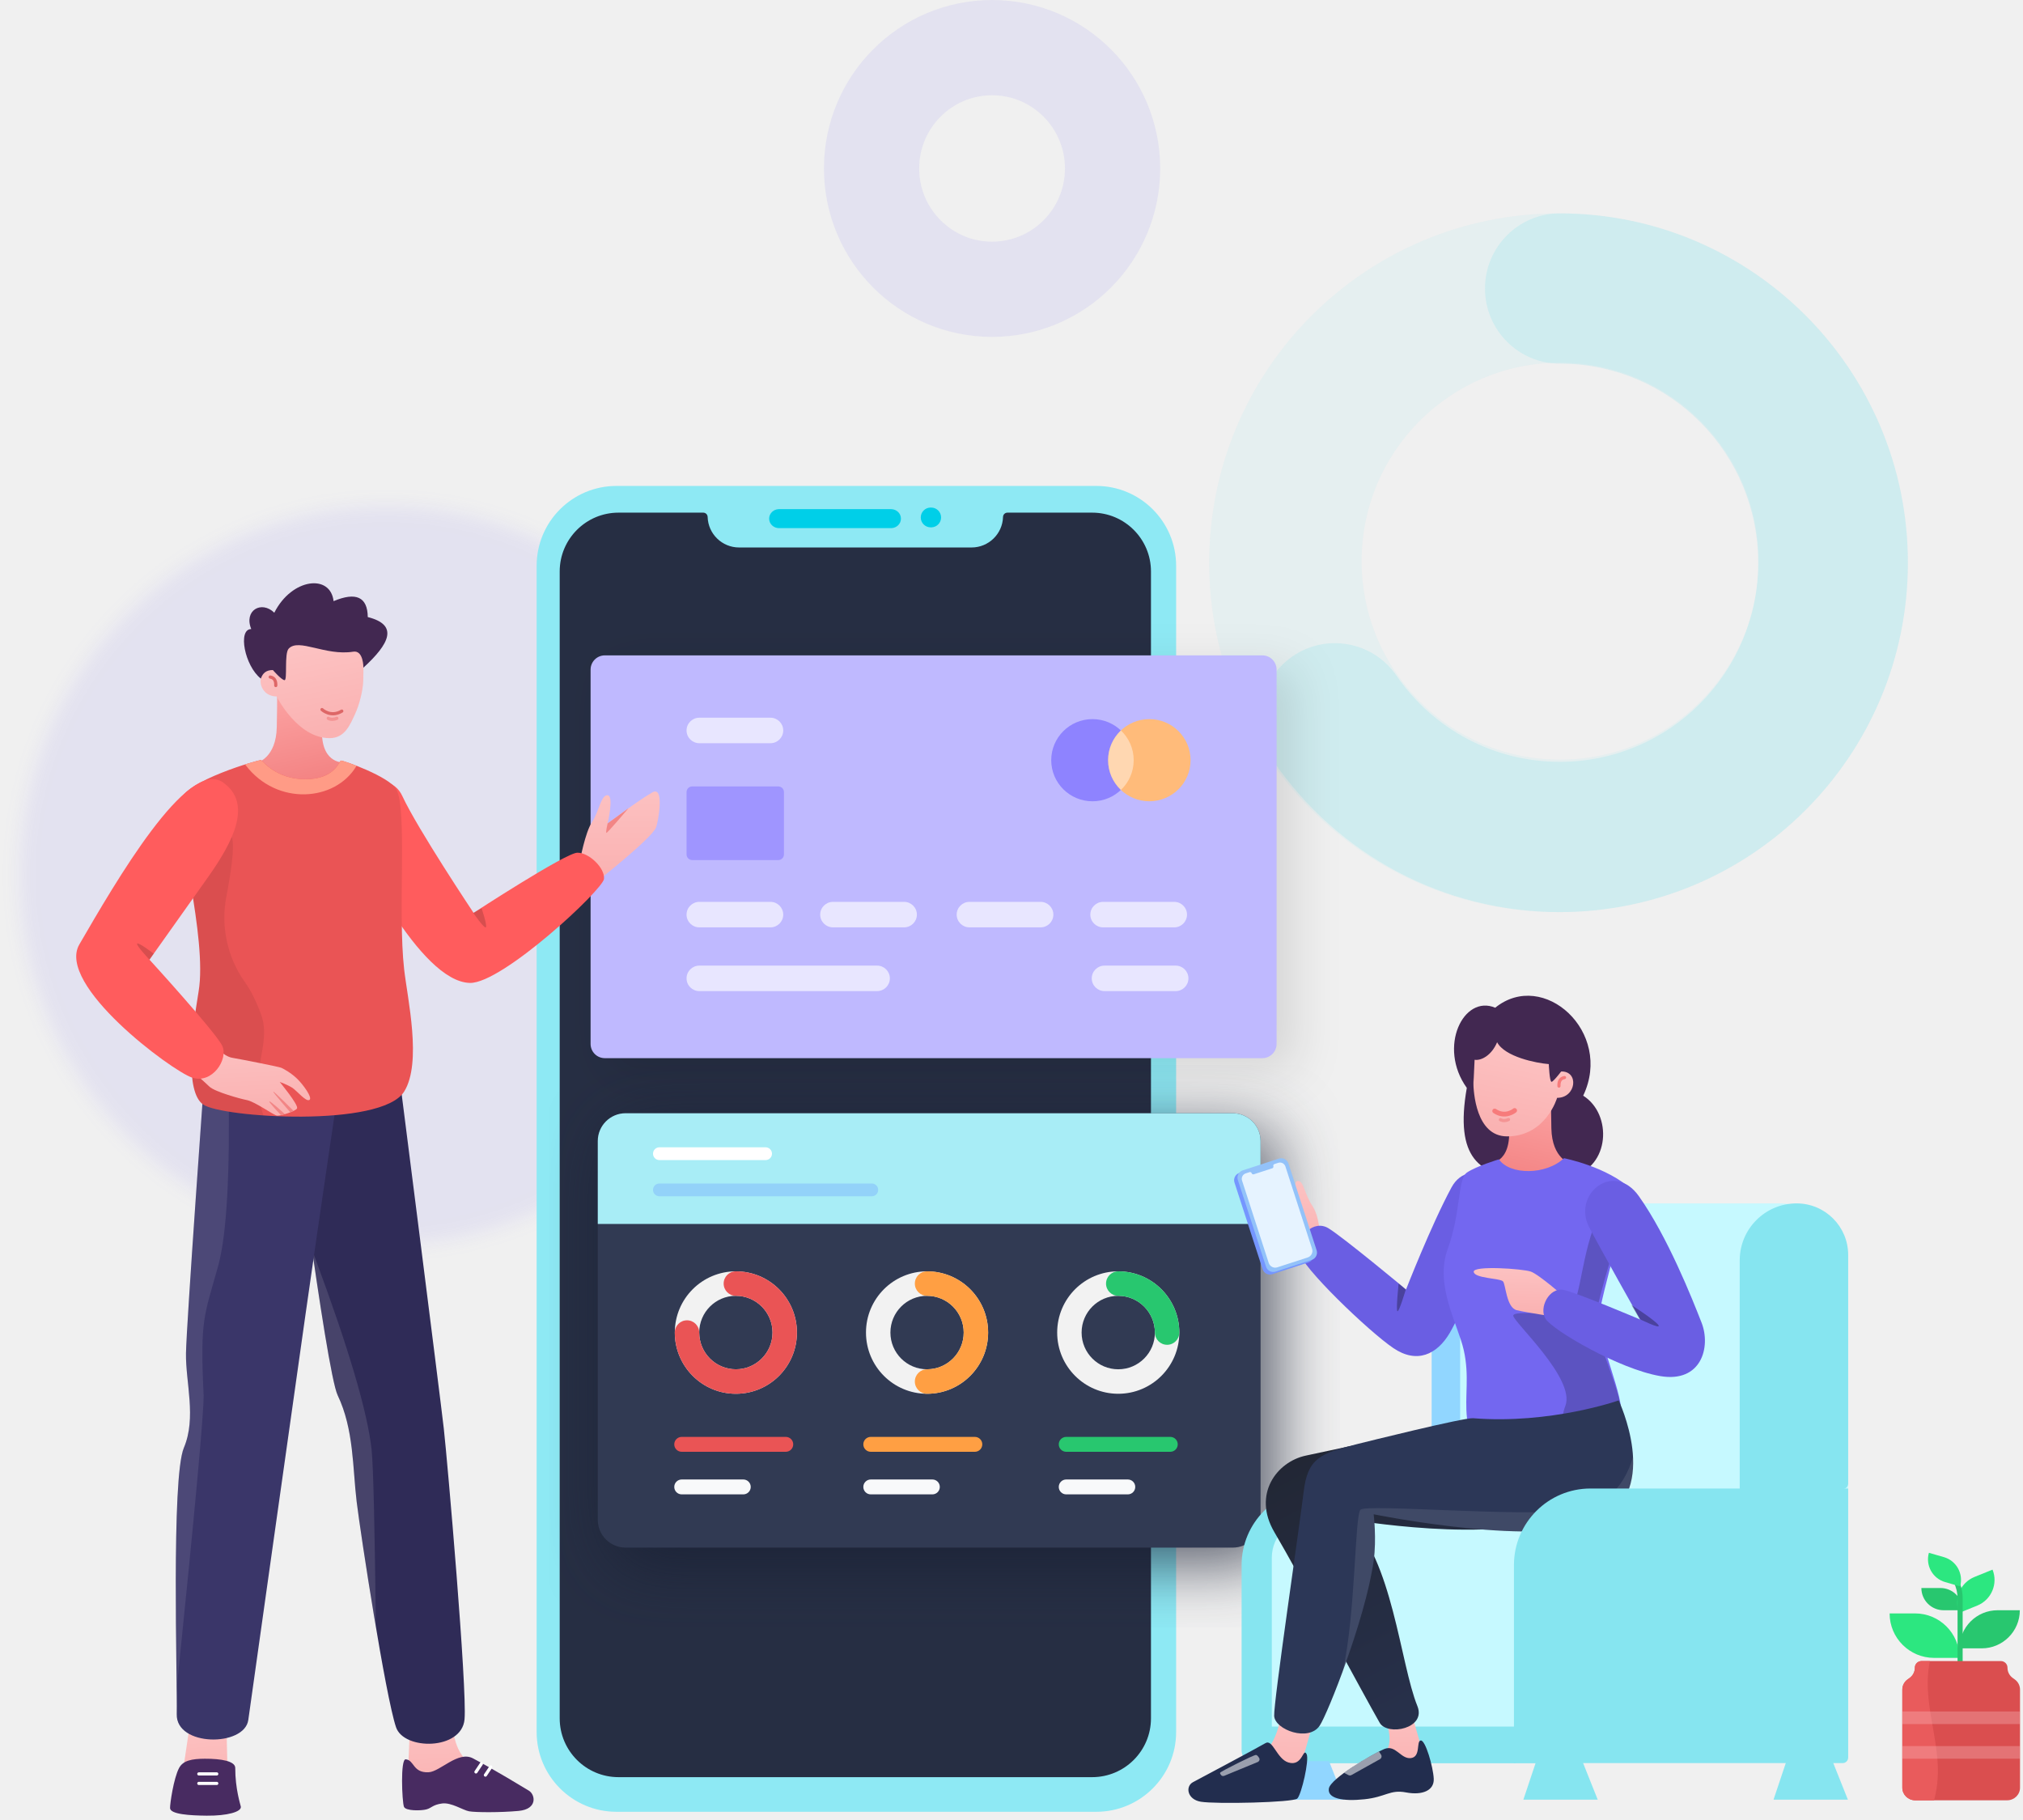
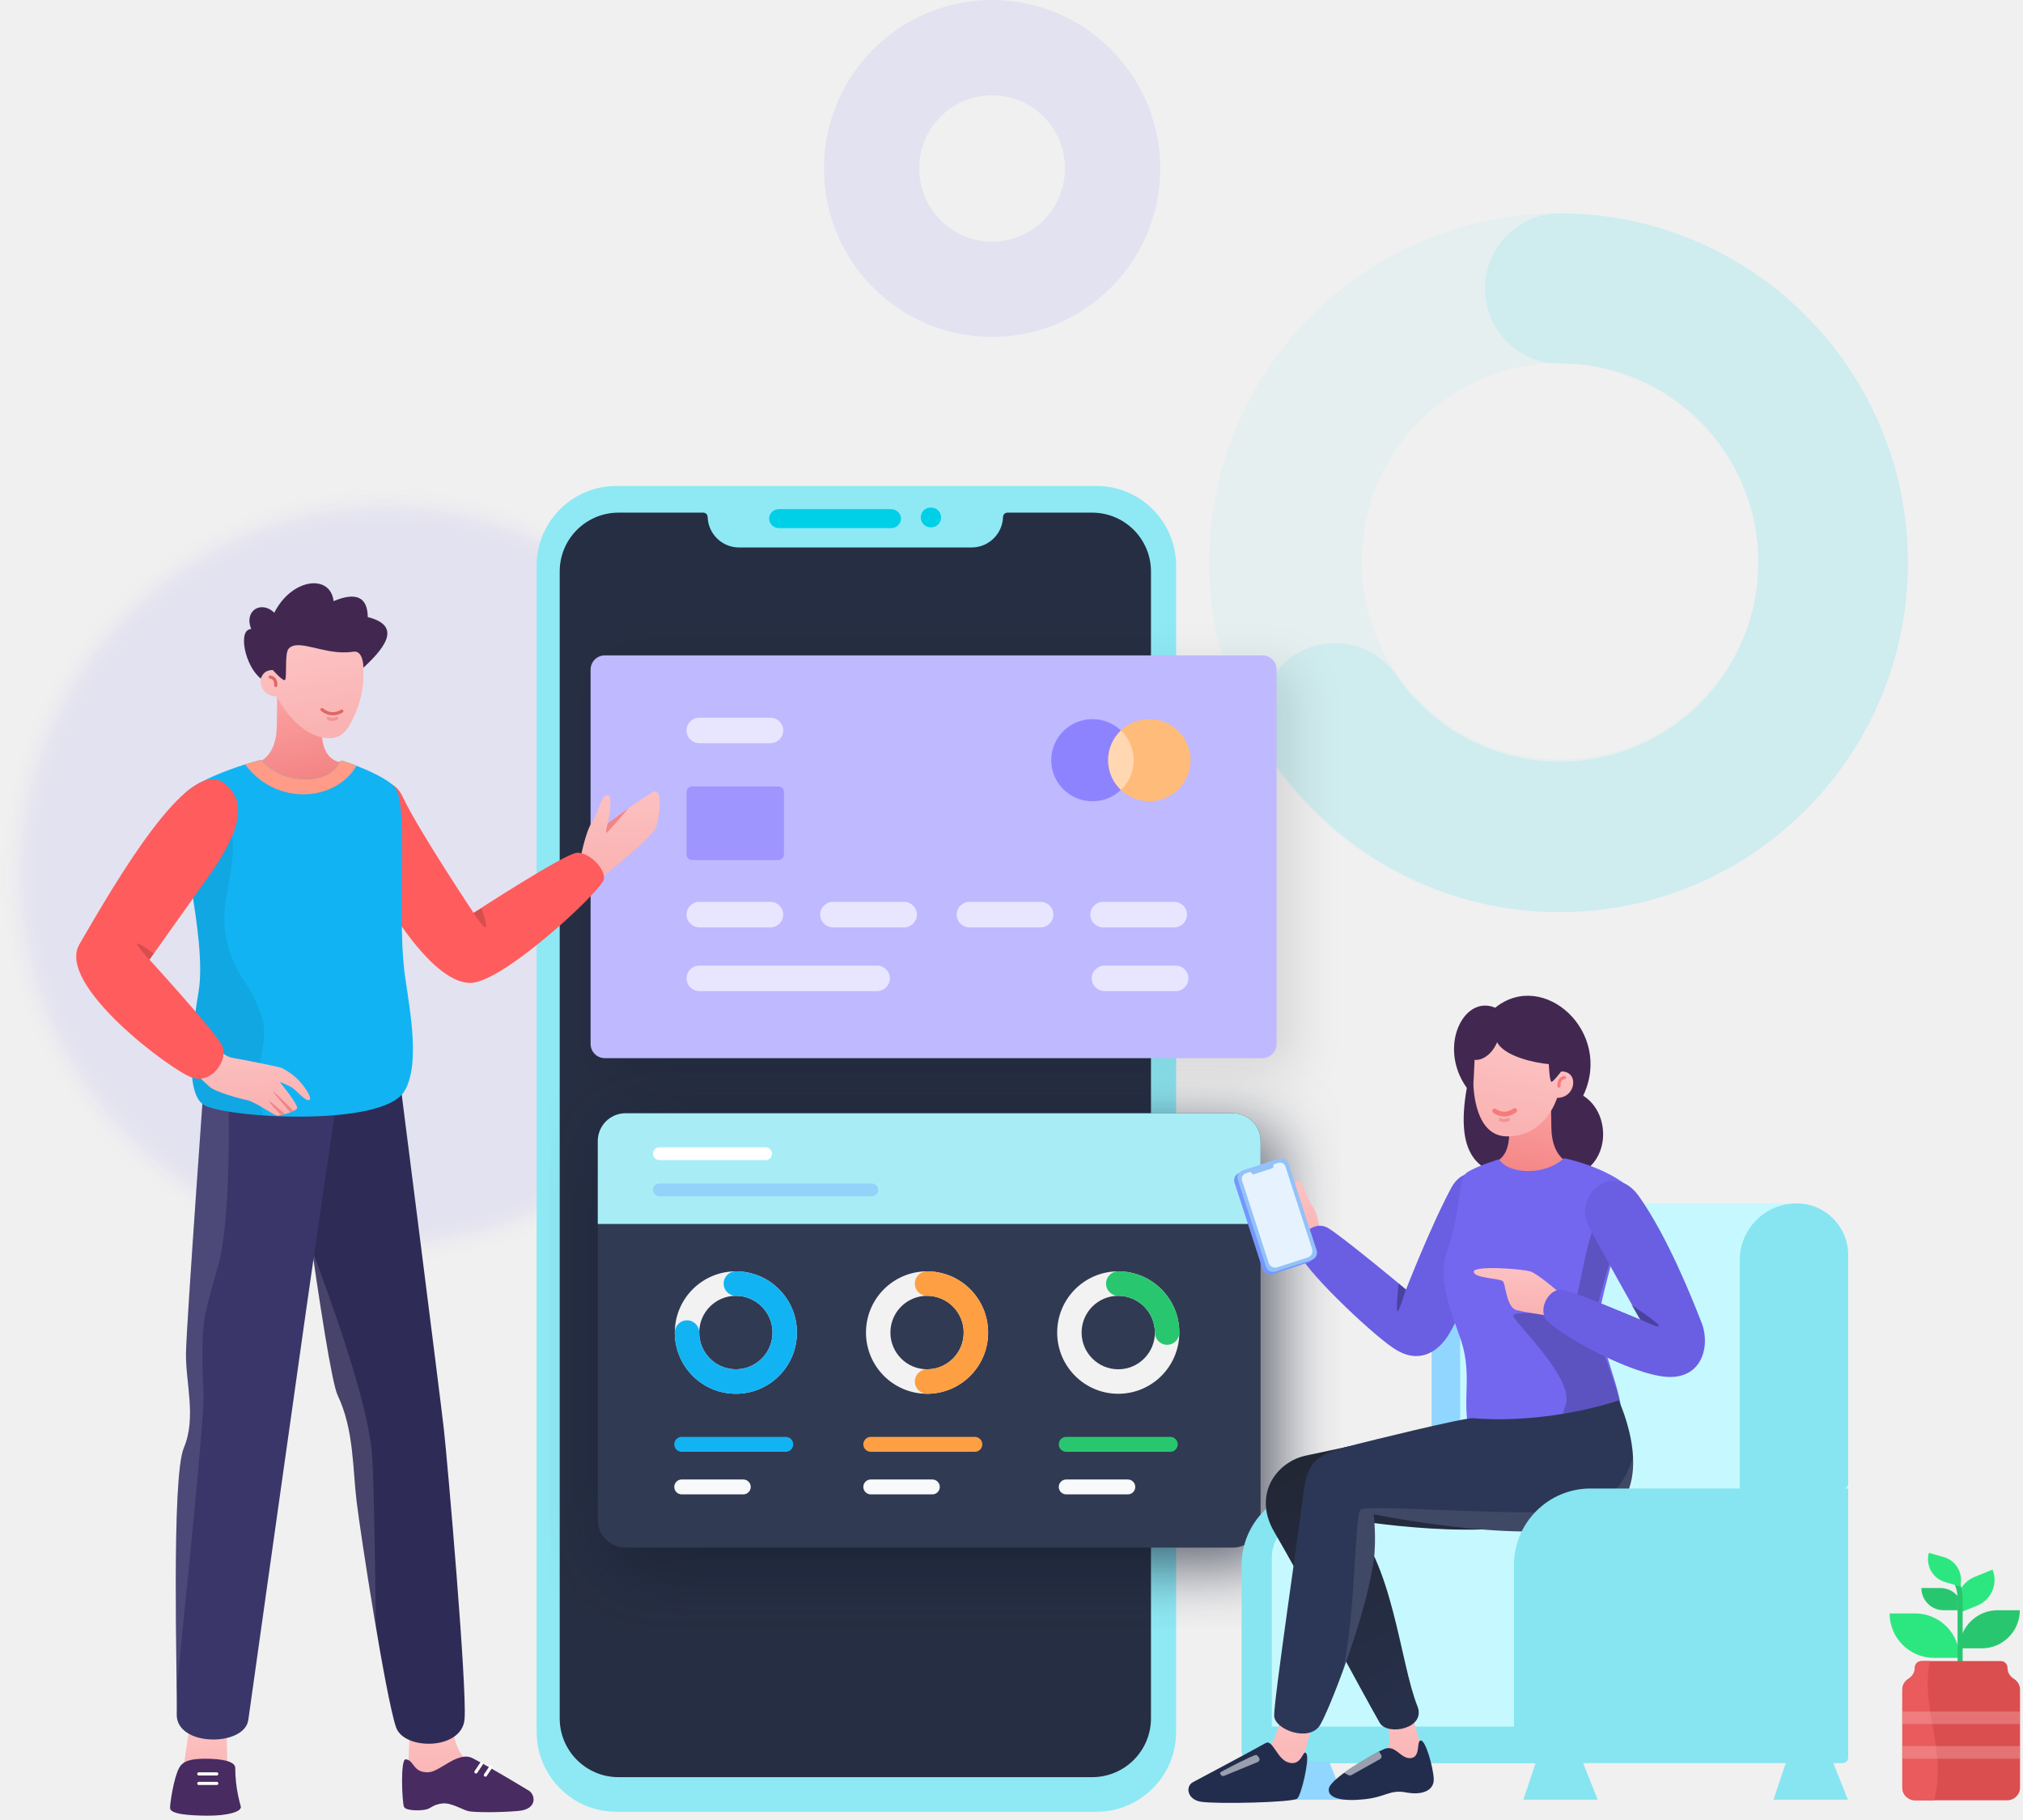
<svg xmlns="http://www.w3.org/2000/svg" width="637" height="573" viewBox="0 0 637 573" fill="none">
  <g id="Illustration">
    <g id="Shape">
      <g id="Oval" opacity="0.1" filter="url(#filter0_f)">
        <ellipse cx="121.531" cy="275.607" rx="115.531" ry="116.393" fill="#7367F0" />
      </g>
      <path id="Oval_2" opacity="0.05" fill-rule="evenodd" clip-rule="evenodd" d="M380.75 177.185C380.75 116.434 429.999 67.185 490.75 67.185C551.501 67.185 600.75 116.434 600.75 177.185C600.75 237.937 551.501 287.185 490.75 287.185C429.999 287.185 380.75 237.937 380.75 177.185ZM553.75 176.685C553.75 142.167 525.768 114.185 491.25 114.185C456.732 114.185 428.75 142.167 428.75 176.685C428.75 211.203 456.732 239.185 491.25 239.185C525.768 239.185 553.75 211.203 553.75 176.685Z" fill="#00CFE8" />
      <ellipse id="Oval_3" opacity="0.1" cx="312.382" cy="53.041" rx="37.944" ry="38.041" stroke="#7367F0" stroke-width="30" />
      <path id="Path" opacity="0.1" d="M491.165 67.185C551.687 67.185 600.75 116.434 600.75 177.185C600.75 237.937 551.687 287.185 491.165 287.185C454.704 287.185 421.237 269.153 400.923 239.605C393.53 228.852 396.221 214.12 406.933 206.699C417.538 199.353 432.029 201.927 439.491 212.413L439.715 212.733C451.321 229.614 470.362 239.873 491.165 239.873C525.656 239.873 553.617 211.807 553.617 177.185C553.617 142.91 526.213 115.059 492.198 114.506L491.165 114.497C478.15 114.497 467.598 103.906 467.598 90.841C467.598 77.776 478.15 67.185 491.165 67.185Z" fill="#00CFE8" />
    </g>
    <g id="Mobile Banking App">
      <g id="Phone3">
        <path id="Rectangle" fill-rule="evenodd" clip-rule="evenodd" d="M168.975 178.137C168.975 164.254 180.229 153 194.112 153H345.201C359.084 153 370.338 164.254 370.338 178.137V545.323C370.338 559.206 359.084 570.46 345.201 570.46H194.112C180.229 570.46 168.975 559.206 168.975 545.323V178.137Z" fill="#8EE9F4" />
        <g id="Group 48">
          <path id="Rectangle_2" fill-rule="evenodd" clip-rule="evenodd" d="M176.237 179.934C176.237 169.705 184.53 161.412 194.759 161.412H221.439C222.187 161.412 222.799 162.007 222.821 162.755V162.755C222.976 168.115 227.365 172.379 232.727 172.379H305.926C311.288 172.379 315.678 168.115 315.833 162.755V162.755C315.854 162.007 316.467 161.412 317.215 161.412H343.894C354.124 161.412 362.416 169.705 362.416 179.934V541.033C362.416 551.263 354.124 559.555 343.894 559.555H194.759C184.53 559.555 176.237 551.263 176.237 541.033V179.934Z" fill="#262E43" />
          <mask id="mask0" mask-type="alpha" maskUnits="userSpaceOnUse" x="176" y="161" width="187" height="399">
            <path id="Rectangle_3" fill-rule="evenodd" clip-rule="evenodd" d="M176.237 179.934C176.237 169.705 184.53 161.412 194.759 161.412H221.439C222.187 161.412 222.799 162.007 222.821 162.755V162.755C222.976 168.115 227.365 172.379 232.727 172.379H305.926C311.288 172.379 315.678 168.115 315.833 162.755V162.755C315.854 162.007 316.467 161.412 317.215 161.412H343.894C354.124 161.412 362.416 169.705 362.416 179.934V541.033C362.416 551.263 354.124 559.555 343.894 559.555H194.759C184.53 559.555 176.237 551.263 176.237 541.033V179.934Z" fill="white" />
          </mask>
          <g mask="url(#mask0)">
            <ellipse id="Oval_4" cx="246.822" cy="403.737" rx="15.969" ry="15.951" fill="#E97EFF" fill-opacity="0.549" />
            <path id="Rectangle_4" fill-rule="evenodd" clip-rule="evenodd" d="M198.916 235.001C198.916 232.11 201.259 229.767 204.15 229.767H335.904C338.794 229.767 341.138 232.11 341.138 235.001V235.001C341.138 237.891 338.794 240.235 335.904 240.235H204.15C201.259 240.235 198.916 237.891 198.916 235.001V235.001Z" fill="#E97EFF" fill-opacity="0.549" />
          </g>
        </g>
        <path id="Path_2" d="M280.572 160.308C282.294 160.308 283.69 161.647 283.69 163.299C283.69 164.914 282.355 166.23 280.686 166.288L280.572 166.29H245.304C243.582 166.29 242.186 164.951 242.186 163.299C242.186 161.684 243.521 160.368 245.19 160.31L245.304 160.308H280.572Z" fill="#00CFE8" />
        <path id="Path_3" d="M293.21 159.81C294.933 159.81 296.329 161.205 296.329 162.925C296.329 164.608 294.994 165.979 293.325 166.039L293.21 166.041H293.047C291.324 166.041 289.928 164.646 289.928 162.925C289.928 161.243 291.263 159.872 292.932 159.812L293.047 159.81H293.21Z" fill="#00CFE8" />
      </g>
      <g id="BoardPieChart">
        <g id="Rectangle_5" filter="url(#filter1_d)">
          <path fill-rule="evenodd" clip-rule="evenodd" d="M188.229 359.27C188.229 354.434 192.15 350.513 196.986 350.513H388.175C393.011 350.513 396.931 354.434 396.931 359.27V478.524C396.931 483.361 393.011 487.281 388.175 487.281H196.986C192.15 487.281 188.229 483.361 188.229 478.524V359.27Z" fill="#313A53" />
        </g>
        <mask id="mask1" mask-type="alpha" maskUnits="userSpaceOnUse" x="188" y="350" width="209" height="138">
          <path id="Rectangle_6" fill-rule="evenodd" clip-rule="evenodd" d="M188.229 359.27C188.229 354.434 192.15 350.513 196.986 350.513H388.175C393.011 350.513 396.931 354.434 396.931 359.27V478.524C396.931 483.361 393.011 487.281 388.175 487.281H196.986C192.15 487.281 188.229 483.361 188.229 478.524V359.27Z" fill="white" />
        </mask>
        <g mask="url(#mask1)">
          <path id="Rectangle_7" fill-rule="evenodd" clip-rule="evenodd" d="M183.547 345.15H402.282V385.376H183.547L183.547 345.15Z" fill="#A8EDF6" />
          <path id="Rectangle_8" opacity="0.366" fill-rule="evenodd" clip-rule="evenodd" d="M205.621 374.649C205.621 373.538 206.522 372.638 207.632 372.638H274.515C275.626 372.638 276.526 373.538 276.526 374.649V374.649C276.526 375.76 275.626 376.66 274.515 376.66H207.632C206.522 376.66 205.621 375.76 205.621 374.649V374.649Z" fill="#6FA3FF" />
          <rect id="Rectangle_9" x="205.621" y="361.24" width="37.459" height="4.023" rx="2.011" fill="white" />
-           <rect id="Rectangle_10" x="212.311" y="452.419" width="37.459" height="4.693" rx="2.346" fill="#EA5455" />
+           <rect id="Rectangle_10" x="212.311" y="452.419" width="37.459" height="4.693" rx="2.346" fill="#12B3F3" />
          <path id="Rectangle_11" fill-rule="evenodd" clip-rule="evenodd" d="M212.311 468.174C212.311 466.878 213.361 465.827 214.657 465.827H234.045C235.341 465.827 236.392 466.878 236.392 468.174V468.174C236.392 469.47 235.341 470.52 234.045 470.52H214.657C213.361 470.52 212.311 469.47 212.311 468.174V468.174Z" fill="#F8F9FA" />
          <rect id="Rectangle_12" x="271.844" y="452.419" width="37.459" height="4.693" rx="2.346" fill="#FF9F43" />
          <path id="Rectangle_13" fill-rule="evenodd" clip-rule="evenodd" d="M271.844 468.174C271.844 466.878 272.894 465.827 274.19 465.827H293.578C294.874 465.827 295.925 466.878 295.925 468.174V468.174C295.925 469.47 294.874 470.52 293.578 470.52H274.19C272.894 470.52 271.844 469.47 271.844 468.174V468.174Z" fill="#F8F9FA" />
          <rect id="Rectangle_14" x="333.385" y="452.419" width="37.459" height="4.693" rx="2.346" fill="#28C76F" />
          <path id="Rectangle_15" fill-rule="evenodd" clip-rule="evenodd" d="M333.385 468.174C333.385 466.878 334.435 465.827 335.731 465.827H355.119C356.415 465.827 357.466 466.878 357.466 468.174V468.174C357.466 469.47 356.415 470.52 355.119 470.52H335.731C334.435 470.52 333.385 469.47 333.385 468.174V468.174Z" fill="#F8F9FA" />
          <g id="Group 3">
            <path id="Oval_5" fill-rule="evenodd" clip-rule="evenodd" d="M352.114 438.843C362.735 438.843 371.345 430.213 371.345 419.568C371.345 408.923 362.735 400.293 352.114 400.293C341.493 400.293 332.883 408.923 332.883 419.568C332.883 430.213 341.493 438.843 352.114 438.843ZM352.114 431.133C345.741 431.133 340.575 425.955 340.575 419.568C340.575 413.181 345.741 408.003 352.114 408.003C358.487 408.003 363.653 413.181 363.653 419.568C363.653 425.955 358.487 431.133 352.114 431.133Z" fill="#F2F2F2" />
            <path id="Path_4" fill-rule="evenodd" clip-rule="evenodd" d="M371.345 419.568C371.345 408.923 362.735 400.293 352.114 400.293C349.99 400.293 348.268 402.019 348.268 404.148C348.268 406.277 349.99 408.003 352.114 408.003C358.414 408.003 363.535 413.064 363.651 419.351L363.653 419.568C363.653 421.697 365.375 423.423 367.499 423.423C369.623 423.423 371.345 421.697 371.345 419.568Z" fill="#28C76F" />
          </g>
          <g id="Group 4">
            <path id="Oval_6" fill-rule="evenodd" clip-rule="evenodd" d="M291.911 438.843C302.532 438.843 311.142 430.213 311.142 419.568C311.142 408.923 302.532 400.293 291.911 400.293C281.29 400.293 272.68 408.923 272.68 419.568C272.68 430.213 281.29 438.843 291.911 438.843ZM291.911 431.133C285.538 431.133 280.372 425.955 280.372 419.568C280.372 413.181 285.538 408.003 291.911 408.003C298.284 408.003 303.45 413.181 303.45 419.568C303.45 425.955 298.284 431.133 291.911 431.133Z" fill="#F2F2F2" />
            <path id="Path_5" d="M291.911 438.843C302.532 438.843 311.142 430.213 311.142 419.568C311.142 408.923 302.532 400.293 291.911 400.293C289.786 400.293 288.064 402.019 288.064 404.148C288.064 406.277 289.786 408.003 291.911 408.003C298.283 408.003 303.45 413.181 303.45 419.568C303.45 425.882 298.4 431.015 292.127 431.131L291.911 431.133C289.786 431.133 288.064 432.859 288.064 434.988C288.064 437.117 289.786 438.843 291.911 438.843Z" fill="#FF9F43" />
          </g>
          <g id="Group 6">
            <path id="Oval_7" fill-rule="evenodd" clip-rule="evenodd" d="M231.709 438.843C242.33 438.843 250.94 430.213 250.94 419.568C250.94 408.923 242.33 400.293 231.709 400.293C221.088 400.293 212.478 408.923 212.478 419.568C212.478 430.213 221.088 438.843 231.709 438.843ZM231.709 431.133C225.336 431.133 220.17 425.955 220.17 419.568C220.17 413.181 225.336 408.003 231.709 408.003C238.082 408.003 243.248 413.181 243.248 419.568C243.248 425.955 238.082 431.133 231.709 431.133Z" fill="#F2F2F2" />
-             <path id="Path_6" fill-rule="evenodd" clip-rule="evenodd" d="M212.478 419.568C212.478 430.213 221.088 438.843 231.709 438.843C242.33 438.843 250.94 430.213 250.94 419.568C250.94 408.923 242.33 400.293 231.709 400.293C229.585 400.293 227.863 402.019 227.863 404.148C227.863 406.277 229.585 408.003 231.709 408.003C238.082 408.003 243.248 413.181 243.248 419.568C243.248 425.955 238.082 431.133 231.709 431.133C225.336 431.133 220.17 425.955 220.17 419.568C220.17 417.439 218.448 415.713 216.324 415.713C214.2 415.713 212.478 417.439 212.478 419.568Z" fill="#EA5455" />
+             <path id="Path_6" fill-rule="evenodd" clip-rule="evenodd" d="M212.478 419.568C212.478 430.213 221.088 438.843 231.709 438.843C242.33 438.843 250.94 430.213 250.94 419.568C250.94 408.923 242.33 400.293 231.709 400.293C229.585 400.293 227.863 402.019 227.863 404.148C227.863 406.277 229.585 408.003 231.709 408.003C238.082 408.003 243.248 413.181 243.248 419.568C243.248 425.955 238.082 431.133 231.709 431.133C225.336 431.133 220.17 425.955 220.17 419.568C220.17 417.439 218.448 415.713 216.324 415.713C214.2 415.713 212.478 417.439 212.478 419.568Z" fill="#12B3F3" />
          </g>
        </g>
      </g>
      <g id="VisaCard2">
        <g id="Rectangle_16" filter="url(#filter2_d)">
          <path fill-rule="evenodd" clip-rule="evenodd" d="M190.441 206.351H397.491C399.964 206.351 401.968 208.361 401.968 210.841V328.683C401.968 331.163 399.964 333.172 397.491 333.172H190.441C187.968 333.172 185.964 331.163 185.964 328.683V210.841C185.964 208.361 187.968 206.351 190.441 206.351Z" fill="#BFB9FF" />
        </g>
        <g id="Group 46">
          <g id="Group 45">
            <g id="Group 43">
              <ellipse id="Oval_8" cx="343.993" cy="239.357" rx="12.983" ry="12.935" fill="#8E83FF" />
              <ellipse id="Oval Copy 10" cx="361.901" cy="239.357" rx="12.983" ry="12.935" fill="#FFBB7A" />
              <path id="Path_7" fill-rule="evenodd" clip-rule="evenodd" d="M352.83 230.104L352.949 229.992C355.43 232.348 356.976 235.673 356.976 239.357C356.976 243.042 355.43 246.367 352.949 248.723C350.465 246.368 348.918 243.042 348.918 239.357C348.918 235.731 350.416 232.452 352.83 230.104L352.949 229.992L352.83 230.104Z" fill="white" fill-opacity="0.416" />
            </g>
            <path id="Rectangle_17" fill-rule="evenodd" clip-rule="evenodd" d="M217.972 247.609H245.057C246.046 247.609 246.848 248.408 246.848 249.393V269.019C246.848 270.004 246.046 270.803 245.057 270.803H217.972C216.983 270.803 216.182 270.004 216.182 269.019V249.393C216.182 248.408 216.983 247.609 217.972 247.609Z" fill="#9F95FF" />
          </g>
          <g id="Group 44">
            <path id="Rectangle_18" fill-rule="evenodd" clip-rule="evenodd" d="M220.211 283.96H242.595C244.82 283.96 246.624 285.758 246.624 287.975C246.624 290.192 244.82 291.989 242.595 291.989H220.211C217.986 291.989 216.182 290.192 216.182 287.975C216.182 285.758 217.986 283.96 220.211 283.96Z" fill="white" fill-opacity="0.647" />
            <path id="Rectangle_19" fill-rule="evenodd" clip-rule="evenodd" d="M220.211 304.032H276.17C278.396 304.032 280.199 305.829 280.199 308.046C280.199 310.263 278.396 312.06 276.17 312.06H220.211C217.986 312.06 216.182 310.263 216.182 308.046C216.182 305.829 217.986 304.032 220.211 304.032Z" fill="white" fill-opacity="0.647" />
            <path id="Rectangle_20" fill-rule="evenodd" clip-rule="evenodd" d="M347.799 304.032H370.182C372.408 304.032 374.212 305.829 374.212 308.046C374.212 310.263 372.408 312.06 370.182 312.06H347.799C345.573 312.06 343.77 310.263 343.77 308.046C343.77 305.829 345.573 304.032 347.799 304.032Z" fill="white" fill-opacity="0.647" />
            <path id="Rectangle_21" fill-rule="evenodd" clip-rule="evenodd" d="M220.211 225.977H242.595C244.82 225.977 246.624 227.774 246.624 229.991C246.624 232.208 244.82 234.005 242.595 234.005H220.211C217.986 234.005 216.182 232.208 216.182 229.991C216.182 227.774 217.986 225.977 220.211 225.977Z" fill="white" fill-opacity="0.647" />
            <path id="Rectangle Copy 38" fill-rule="evenodd" clip-rule="evenodd" d="M262.293 283.96H284.677C286.902 283.96 288.706 285.758 288.706 287.975C288.706 290.192 286.902 291.989 284.677 291.989H262.293C260.068 291.989 258.264 290.192 258.264 287.975C258.264 285.758 260.068 283.96 262.293 283.96Z" fill="white" fill-opacity="0.647" />
            <path id="Rectangle Copy 39" fill-rule="evenodd" clip-rule="evenodd" d="M305.269 283.96H327.653C329.878 283.96 331.682 285.758 331.682 287.975C331.682 290.192 329.878 291.989 327.653 291.989H305.269C303.044 291.989 301.24 290.192 301.24 287.975C301.24 285.758 303.044 283.96 305.269 283.96Z" fill="white" fill-opacity="0.647" />
            <path id="Rectangle Copy 40" fill-rule="evenodd" clip-rule="evenodd" d="M347.351 283.96H369.735C371.96 283.96 373.764 285.758 373.764 287.975C373.764 290.192 371.96 291.989 369.735 291.989H347.351C345.126 291.989 343.322 290.192 343.322 287.975C343.322 285.758 345.126 283.96 347.351 283.96Z" fill="white" fill-opacity="0.647" />
          </g>
        </g>
      </g>
      <g id="Men1.1">
        <g id="LLeg">
          <path id="Path_8" fill-rule="evenodd" clip-rule="evenodd" d="M142.482 542C142.482 542 142.328 551.857 148.381 555.358C154.434 558.86 163.812 565.365 163.812 565.365L128.137 566.574L129.154 541.911L142.482 542Z" fill="url(#paint0_linear)" />
          <path id="Path_9" fill-rule="evenodd" clip-rule="evenodd" d="M127.761 553.936C130.519 554.22 129.916 558.21 134.922 558.016C138.569 557.874 144.257 551.148 148.936 553.639C156.078 557.442 164.453 562.57 166.506 563.791C168.56 565.013 169.371 569.618 163.303 570.184C157.501 570.724 149.668 570.664 147.707 570.306C145.744 569.949 142.105 567.446 139.177 567.846C136.249 568.247 135.915 569.256 134.279 569.703C132.643 570.15 127.704 570.247 127.192 568.868C126.603 567.286 126.014 553.756 127.761 553.936Z" fill="#482B61" />
          <path id="Path_10" fill-rule="evenodd" clip-rule="evenodd" d="M124.996 332.889C124.996 332.889 138.605 439.705 139.743 449.806C140.88 459.908 147.128 531.771 146.273 541.357C145.402 551.118 127.14 551.171 124.69 543.806C121.337 533.725 113.585 483.341 112.303 472.819C111.021 462.298 111.471 450.083 106.319 439.309C102.63 431.596 90.423 335.628 90.423 335.628L124.996 332.889Z" fill="#2F2B57" />
          <path id="Path_11" opacity="0.591" fill-rule="evenodd" clip-rule="evenodd" d="M116.998 456.324L117.046 456.805C117.566 462.384 118.001 480.866 118.352 512.249L117.569 507.562C115.113 492.698 112.931 477.974 112.303 472.819C111.048 462.517 111.453 450.591 106.634 439.985L106.319 439.309C104.695 435.915 101.422 415.426 98.266 393.547L99.257 396.201C109.796 424.543 115.709 444.584 116.998 456.324Z" fill="white" fill-opacity="0.192" />
          <path id="Path 10" d="M151.575 555.354L149.868 557.907" stroke="white" stroke-linecap="round" />
          <path id="Path 10_2" d="M154.554 556.352L152.848 558.906" stroke="white" stroke-linecap="round" />
        </g>
        <g id="RLeg">
          <path id="Path_12" fill-rule="evenodd" clip-rule="evenodd" d="M59.586 544.261L56.394 565.817L71.825 565.739L71.32 543.86L59.586 544.261Z" fill="url(#paint1_linear)" />
          <path id="Path_13" fill-rule="evenodd" clip-rule="evenodd" d="M53.55 569.305C53.499 568.047 54.67 559.89 56.394 556.66C57.644 554.318 60.417 553.769 64.474 553.752C69.707 553.732 74.081 554.523 74.075 556.66C74.056 563.199 75.714 568.228 75.826 568.802C76.153 570.488 71.472 571.747 65.08 571.682C59.847 571.631 53.631 571.266 53.55 569.305Z" fill="#482B61" />
          <path id="Path_14" fill-rule="evenodd" clip-rule="evenodd" d="M107.504 336.396C107.504 336.396 100.429 384.069 96.146 414.233C91.937 443.873 79.474 532.285 78.186 541.54C77.004 550.036 55.422 550.036 55.649 539.747C55.876 529.457 53.878 465.335 57.897 455.841C61.915 446.348 58.417 435.299 58.563 426.076C58.709 416.853 64.489 337.012 64.489 337.012L107.504 336.396Z" fill="#3A3669" />
          <path id="Path_15" opacity="0.462" fill-rule="evenodd" clip-rule="evenodd" d="M68.797 398.217L68.459 399.444C64.362 414.163 62.949 415.49 64.11 438.967L64.121 439.444C64.162 445.351 61.353 475.917 55.694 531.142L55.669 527.709C55.47 505.18 54.64 464.445 57.794 456.097L57.897 455.841C61.915 446.348 58.417 435.299 58.563 426.076C58.709 416.853 64.489 337.013 64.489 337.013L71.871 336.906L71.946 340.563C72.477 369.125 71.427 388.343 68.797 398.217V398.217Z" fill="white" fill-opacity="0.192" />
          <path id="Path 9" d="M62.605 558.534H68.253" stroke="white" stroke-linecap="round" />
          <path id="Path 9_2" d="M62.605 561.529H68.253" stroke="white" stroke-linecap="round" />
        </g>
        <g id="Head">
          <path id="Path_16" fill-rule="evenodd" clip-rule="evenodd" d="M81.035 240.078C81.035 240.078 86.946 238.683 87.151 228.949C87.356 219.214 87.212 215.891 87.212 215.891L101.226 215.655C101.226 215.655 101.368 226.504 101.37 230.428C101.375 240.968 108.682 240.078 108.682 240.078C108.682 240.078 107.163 248.624 95.365 249.291C86.154 249.812 81.035 240.078 81.035 240.078Z" fill="url(#paint2_linear)" />
          <g id="Head1">
            <path id="Path_17" fill-rule="evenodd" clip-rule="evenodd" d="M85.926 210.97C80.118 210.745 81.065 219.291 87.099 219.279C87.099 219.279 93.583 232.383 103.764 232.417C108.668 232.434 110.269 228.043 111.739 224.962C113.209 221.88 114.288 217.27 114.378 214.447C114.474 211.437 114.486 201.55 114.486 201.55L85.7 201.537L85.926 210.97Z" fill="url(#paint3_linear)" />
            <path id="Path_18" d="M103.356 226.173C104.227 226.654 105.263 226.535 106.065 226.173" stroke="#F49494" stroke-linecap="round" />
            <path id="Path 8" d="M86.832 215.849C86.892 214.478 86.476 213.39 85.085 213.171" stroke="#DE6767" stroke-linecap="round" />
            <path id="Path_19" fill-rule="evenodd" clip-rule="evenodd" d="M85.926 210.971C85.926 210.971 88.597 214.069 89.585 214.154C90.573 214.24 89.447 205.769 90.902 204.226C94.098 200.835 102.45 206.597 111.233 205.189C114.486 204.668 114.428 210.228 114.428 210.228C122.638 202.703 125.615 196.767 115.804 194.289C115.726 187.92 112.081 186.322 105.032 189.276C104.09 180.673 91.912 181.971 86.369 192.916C82.356 188.992 76.717 192.16 79.11 198.064C74.79 198.064 77.041 209.672 82.133 213.66C82.74 211.918 83.85 210.971 85.926 210.971Z" fill="#422851" />
            <path id="Path_20" d="M101.387 223.414C101.387 223.414 104.152 226.029 107.624 223.899" stroke="#DE6767" stroke-linecap="round" />
          </g>
        </g>
        <g id="LArm">
          <g id="Group 3_2">
            <path id="Path_21" fill-rule="evenodd" clip-rule="evenodd" d="M182.553 271.335C182.553 271.335 184.215 262.095 186.414 258.858C188.613 255.619 189.254 250.179 191.329 250.379C193.404 250.58 191.326 259.265 191.326 259.265C191.326 259.265 201.002 252.005 205.392 249.504C209.397 247.223 207.2 259.026 206.574 260.531C205.083 264.112 187.833 277.63 187.833 277.63C187.833 277.63 182.93 272.157 182.553 271.335Z" fill="url(#paint4_linear)" />
            <path id="Path_22" fill-rule="evenodd" clip-rule="evenodd" d="M191.326 259.264C191.326 259.264 190.612 262.235 190.968 262.235C191.325 262.235 197.892 254.487 197.892 254.487L191.326 259.264Z" fill="#F28585" />
          </g>
          <path id="Path_23" fill-rule="evenodd" clip-rule="evenodd" d="M126.694 250.655C131.425 260.915 149.121 287.426 149.121 287.426C149.121 287.426 178.119 268.52 181.809 268.481C185.499 268.442 190.509 273.338 190.194 276.717C189.879 280.096 158.129 309.732 147.946 309.483C132.113 309.095 112.258 267.922 110.219 262.419C104.759 247.678 122.079 240.647 126.694 250.655Z" fill="#FF5C5D" />
          <path id="Path 5" fill-rule="evenodd" clip-rule="evenodd" d="M149.016 287.407C149.016 287.407 152.364 292.312 152.964 291.99C153.564 291.668 151.648 285.994 151.648 285.994L149.016 287.407Z" fill="black" fill-opacity="0.16" />
        </g>
        <g id="Body">
-           <path id="Path_24" fill-rule="evenodd" clip-rule="evenodd" d="M56.657 252.296C55.171 259.42 65.346 295.325 62.546 312.122C60.332 325.406 58.219 343.698 63.957 347.759C69.799 351.894 120.087 355.177 127.255 343.698C132.941 334.591 128.286 314.396 127.255 305.183C125.198 286.804 128.304 255.042 124.814 248.546C122.65 244.516 107.892 239.319 107.338 239.48C106.783 239.641 105.48 245.351 96.149 245.351C86.817 245.351 82.696 239.48 82.195 239.319C81.694 239.158 58.001 245.852 56.657 252.296Z" fill="#EA5455" />
+           <path id="Path_24" fill-rule="evenodd" clip-rule="evenodd" d="M56.657 252.296C55.171 259.42 65.346 295.325 62.546 312.122C60.332 325.406 58.219 343.698 63.957 347.759C69.799 351.894 120.087 355.177 127.255 343.698C132.941 334.591 128.286 314.396 127.255 305.183C125.198 286.804 128.304 255.042 124.814 248.546C122.65 244.516 107.892 239.319 107.338 239.48C106.783 239.641 105.48 245.351 96.149 245.351C86.817 245.351 82.696 239.48 82.195 239.319C81.694 239.158 58.001 245.852 56.657 252.296Z" fill="#12B3F3" />
          <path id="Path_25" fill-rule="evenodd" clip-rule="evenodd" d="M82.172 239.316L82.195 239.319C82.697 239.48 86.817 245.351 96.149 245.351C105.481 245.351 106.784 239.641 107.338 239.48C107.538 239.422 109.589 240.062 112.229 241.093L112.217 241.214C105.547 252.415 87.205 253.795 77.4 240.981L77.178 240.685L78.272 240.345C80.274 239.737 81.707 239.371 82.097 239.322L82.172 239.316Z" fill="#FF9B86" />
          <path id="Path_26" fill-rule="evenodd" clip-rule="evenodd" d="M56.688 257.245L57.511 257.359C66.233 258.607 71.348 260.58 72.857 263.28C73.847 265.052 73.387 271.044 71.476 281.257L71.273 282.329C69.501 291.586 71.528 301.163 76.877 308.888L77.178 309.316C78.987 311.847 80.654 315.179 82.181 319.314C85.722 328.903 78.19 336.983 82.96 351.25L81.986 351.178C73.12 350.499 65.949 349.169 63.957 347.759C58.219 343.698 60.333 325.406 62.546 312.122C64.928 297.83 57.917 269.704 56.688 257.245Z" fill="black" fill-opacity="0.067" />
        </g>
        <g id="Rarm">
          <g id="Group 2">
            <path id="Path_27" fill-rule="evenodd" clip-rule="evenodd" d="M66.881 328.606C66.881 328.606 70.229 332.556 73.086 333.047C75.943 333.538 87.901 335.877 88.631 336.224C89.321 336.551 91.68 337.793 93.697 339.786C95.445 341.512 98.469 345.606 97.455 346.31C96.371 347.063 93.445 343.371 91.977 342.459C90.438 341.501 88.072 340.654 88.072 340.654C88.072 340.654 93.924 347.713 93.552 348.946C93.281 349.847 88.305 351.384 87.24 351.268C86.176 351.153 80.313 346.86 77.678 346.361C75.85 346.015 67.666 343.798 65.94 342.133C64.215 340.468 60.333 337.089 60.333 337.089L66.881 328.606Z" fill="url(#paint5_linear)" />
            <path id="Path_28" fill-rule="evenodd" clip-rule="evenodd" d="M92.424 349.765C92.424 349.765 86.3 343.594 86.044 343.7C85.789 343.805 91.38 350.194 91.38 350.194L92.424 349.765Z" fill="#F28585" />
            <path id="Path_29" fill-rule="evenodd" clip-rule="evenodd" d="M89.694 350.778C89.694 350.778 85.107 346.575 84.807 346.778C84.507 346.98 88.481 351.121 88.481 351.121L89.694 350.778Z" fill="#F28585" />
          </g>
          <path id="Path_30" fill-rule="evenodd" clip-rule="evenodd" d="M70.209 246.345C79.665 252.998 73.347 265.092 65.503 276.186C58.175 286.549 47.068 302.158 47.068 302.158C47.068 302.158 67.953 325.034 69.97 329.266C71.987 333.499 66.836 341.448 60.431 339.277C54.026 337.106 17.578 310.107 24.99 297.348C36.311 277.859 59.04 238.486 70.209 246.345Z" fill="#FF5C5D" />
          <path id="Path 6" fill-rule="evenodd" clip-rule="evenodd" d="M47.068 302.158C47.068 302.158 42.782 297.624 43.183 297.099C43.583 296.575 48.413 300.281 48.413 300.281L47.068 302.158Z" fill="black" fill-opacity="0.16" />
        </g>
      </g>
      <g id="Group 7">
        <path id="Rectangle_22" fill-rule="evenodd" clip-rule="evenodd" d="M390.956 492.784C390.956 479.468 401.751 468.672 415.067 468.672L496.198 468.672V551.132C496.198 553.341 494.407 555.132 492.198 555.132H394.956C392.747 555.132 390.956 553.341 390.956 551.132L390.956 492.784Z" fill="#86E5F0" />
        <path id="Rectangle_23" fill-rule="evenodd" clip-rule="evenodd" d="M400.465 538.065L477.244 538.065V555.132H400.465V538.065Z" fill="#86E5F0" />
        <path id="Path_31" fill-rule="evenodd" clip-rule="evenodd" d="M498.245 554.514L503.088 566.644H479.675L483.732 554.514H498.245Z" fill="#86E5F0" />
        <path id="Path_32" fill-rule="evenodd" clip-rule="evenodd" d="M418.474 554.514L423.318 566.644H399.904L403.962 554.514H418.474Z" fill="#91D6FF" />
        <path id="Path_33" fill-rule="evenodd" clip-rule="evenodd" d="M577.018 554.514L581.862 566.644H558.448L562.506 554.514H577.018Z" fill="#86E5F0" />
        <path id="Rectangle_24" fill-rule="evenodd" clip-rule="evenodd" d="M450.796 403.492C450.796 390.38 461.275 379.671 474.384 379.387L496.796 378.901V476.828H450.796L450.796 403.492Z" fill="#91D6FF" />
        <path id="Rectangle_25" fill-rule="evenodd" clip-rule="evenodd" d="M459.77 403.012C459.77 389.696 470.565 378.901 483.881 378.901H560.112C572.174 378.901 581.952 388.679 581.952 400.741V477.076C581.952 478.041 581.169 478.824 580.205 478.824H459.77L459.77 403.012Z" fill="#C6F9FF" />
        <path id="Rectangle_26" fill-rule="evenodd" clip-rule="evenodd" d="M547.805 396.818C547.805 386.923 555.827 378.901 565.722 378.901V378.901C574.685 378.901 581.952 386.167 581.952 395.13V467.1C581.952 468.065 581.169 468.847 580.205 468.847H547.805V396.818Z" fill="#86E5F0" />
        <path id="Rectangle_27" fill-rule="evenodd" clip-rule="evenodd" d="M400.465 490.474C400.465 483.515 406.106 477.874 413.065 477.874H491.345V543.628H400.465V490.474Z" fill="#C6F9FF" />
        <g id="Wom1.4">
          <g id="Head_2">
            <path id="Path_34" fill-rule="evenodd" clip-rule="evenodd" d="M494.783 370.394C506.982 367.552 507.785 350.8 498.511 344.989C508.075 324.929 485.958 305.012 470.808 317.295C460.876 313.041 452.622 329.64 461.864 342.532C457.989 364.667 465.875 370.388 480.092 370.632L494.783 370.394Z" fill="#422851" />
            <path id="Path_35" fill-rule="evenodd" clip-rule="evenodd" d="M494.632 366.393C494.632 366.393 488.698 365 488.492 355.271C488.286 345.543 488.431 342.223 488.431 342.223L475.36 341.987C475.36 341.987 475.218 352.828 475.216 356.75C475.21 367.283 467.875 366.393 467.875 366.393C467.875 366.393 469.4 374.934 481.244 375.6C490.491 376.121 494.632 366.393 494.632 366.393Z" fill="url(#paint6_linear)" />
            <path id="Path_36" fill-rule="evenodd" clip-rule="evenodd" d="M491.477 337.365C497.308 337.139 496.357 345.679 490.3 345.668C490.3 345.668 486.782 357.8 474.568 357.8C464.648 357.8 464.003 343.66 463.913 340.839C463.816 337.831 463.804 327.95 463.804 327.95L491.704 327.938L491.477 337.365Z" fill="url(#paint7_linear)" />
            <path id="Path_37" d="M476.923 349.65C476.923 349.65 474.014 352.114 470.644 349.806" stroke="#F77B7B" stroke-width="1.5" stroke-linecap="round" />
            <path id="Path_38" d="M475.003 352.504C474.098 352.922 473.226 352.952 472.448 352.536" stroke="#F49494" stroke-linecap="round" />
            <path id="Path 8_2" d="M490.884 341.958C490.824 340.588 491.241 339.5 492.638 339.281" stroke="#F77B7B" stroke-linecap="round" />
            <path id="Path_39" fill-rule="evenodd" clip-rule="evenodd" d="M492.4 336.309C492.4 336.309 489.204 340.6 488.557 340.623C487.909 340.646 487.683 335.043 487.683 335.043C483.762 334.743 473.841 332.766 471.408 328.161C469.708 332.224 466.456 334.029 464.32 333.683L463.915 342.315L462.918 324.96H493.182L492.4 336.309Z" fill="#422851" />
          </g>
          <g id="LLeg_2">
            <path id="Path_40" fill-rule="evenodd" clip-rule="evenodd" d="M434.913 537.945C434.913 537.945 440.143 548.516 435.855 551.847C431.561 555.179 420.217 561.422 420.217 561.422L450.271 559.532L443.59 536.478L434.913 537.945Z" fill="url(#paint8_linear)" />
            <path id="Path_41" fill-rule="evenodd" clip-rule="evenodd" d="M447.364 548.005C445.881 548.178 447.465 553.174 444.254 553.554C441.049 553.934 439.491 549.201 435.854 550.701C432.217 552.202 418.954 559.96 418.431 563.132C417.903 566.303 422.844 567.236 429.622 566.52C436.399 565.804 437.648 563.391 442.736 564.363C447.817 565.334 451.623 563.786 451.456 560.071C451.288 556.357 448.847 547.832 447.364 548.005Z" fill="#222D4E" />
            <path id="Path 14" fill-rule="evenodd" clip-rule="evenodd" d="M434.195 551.471L434.855 552.461C435.179 552.947 435.02 553.605 434.51 553.889L425.545 558.895C425.254 559.057 424.902 559.064 424.605 558.913L423.213 558.207C425.399 556.623 427.186 555.433 429.161 554.264C430.678 553.367 432.357 552.442 434.195 551.471Z" fill="white" fill-opacity="0.541" />
            <path id="Path_42" fill-rule="evenodd" clip-rule="evenodd" d="M480.186 444.779C471.087 445.185 420.447 456.392 411.247 458.296C402.047 460.2 394.268 470.502 401.284 482.431C409.164 495.822 429.495 533.853 434.431 542.427C436.875 546.67 449.2 544.291 446.305 537.169C440.908 523.892 438.401 490.539 424.641 478.378C424.641 478.378 470.917 486.436 490.907 477.206C505.435 470.496 502.148 443.796 480.186 444.779Z" fill="url(#paint9_linear)" />
          </g>
          <g id="LArm_2">
            <path id="Path_43" fill-rule="evenodd" clip-rule="evenodd" d="M415.718 390.947C415.718 390.947 415.821 383.54 413.231 379.669C410.642 375.798 410.539 371.686 408.579 371.82C406.619 371.955 408.56 381.512 408.56 381.512C408.56 381.512 406.073 380.562 404.287 379.36C402.5 378.157 397.083 372.23 395.817 373.28C393.671 375.07 397.128 385.165 399.011 387.183C400.9 389.202 411.22 395.841 411.22 395.841L415.718 390.947Z" fill="url(#paint10_linear)" />
            <path id="Path_44" fill-rule="evenodd" clip-rule="evenodd" d="M471.632 386.508C467.399 396.33 459.65 414.374 456.455 419.757C452.451 426.498 446.137 429.468 438.745 424.467C430.978 419.211 409.591 398.711 408.964 394.068C408.342 389.424 413.577 383.853 418.314 386.737C423.05 389.622 442.732 406.01 442.732 406.01C442.732 406.01 450.675 385.637 457.064 373.836C462.598 363.626 478.074 371.577 471.632 386.508Z" fill="#6A5EE3" />
            <path id="Path_45" fill-rule="evenodd" clip-rule="evenodd" d="M442.649 406.02C442.649 406.02 440.516 413.26 440.017 412.841C439.519 412.422 440.398 404.128 440.398 404.128L442.649 406.02Z" fill="black" fill-opacity="0.303" />
          </g>
          <g id="PhoneMini4">
            <g id="Group 3_3">
              <path id="Rectangle_28" d="M388.709 372.331C388.3 371.07 388.99 369.716 390.25 369.307L401.617 365.613C402.878 365.204 404.232 365.894 404.641 367.154L413.517 394.47C413.927 395.731 413.237 397.085 411.976 397.495L400.609 401.188C399.349 401.598 397.995 400.908 397.585 399.647L388.709 372.331Z" fill="#7596FF" />
              <rect id="Rectangle_29" x="389.032" y="369.239" width="16.752" height="33.522" rx="2.4" transform="rotate(-18 389.032 369.239)" fill="#93C2F9" />
              <path id="Rectangle_30" d="M392.25 369.453L393.458 369.06C393.704 368.98 393.966 369.091 394.085 369.311L394.122 369.399C394.212 369.676 394.51 369.828 394.787 369.738L400.613 367.845C400.859 367.765 401.006 367.521 400.973 367.273L400.952 367.18C400.862 366.903 401.013 366.605 401.29 366.515L402.492 366.125C403.385 365.835 404.341 366.285 404.697 367.137L404.748 367.276V367.276L413.149 393.21C413.514 394.342 412.895 395.556 411.765 395.925L402.206 399.031C401.124 399.385 399.965 398.833 399.545 397.794L399.492 397.649C399.492 397.648 399.492 397.648 399.493 397.647L391.094 371.719C390.788 370.774 391.305 369.76 392.25 369.453Z" fill="#E6F3FF" />
            </g>
          </g>
          <g id="Body_2">
            <path id="Path_46" fill-rule="evenodd" clip-rule="evenodd" d="M513.93 374.674C513.93 374.674 503.73 408.844 503.428 415.313C503.126 421.782 511.77 440.794 510.299 445.599C506.905 456.704 463.582 461.485 461.927 446.547C461.155 439.58 462.761 433.327 460.91 425.118C459.066 416.909 451.651 404.711 455.857 393.242C460.062 381.773 458.935 371.163 461.943 369.157C464.951 367.152 471.982 365.022 471.982 365.022C475.401 370.056 486.943 369.983 492.451 364.667C492.451 364.667 506.134 367.322 513.93 374.674Z" fill="#7367F0" />
            <path id="Path_47" fill-rule="evenodd" clip-rule="evenodd" d="M504.789 380.208C497.991 391.003 498.011 409.799 494.36 412.26C490.708 414.722 476.497 412.306 476.497 414.256C476.497 416.205 496.136 434.07 492.912 442.611C491.224 447.082 491.682 451.083 494.286 454.613L495.136 454.427C502.874 452.678 509.095 449.536 510.298 445.599C511.77 440.794 502.129 421.782 502.431 415.313C502.687 409.822 510.794 384.369 513.238 376.801C511.248 373.288 508.432 374.423 504.789 380.208Z" fill="black" fill-opacity="0.199" />
          </g>
          <g id="RArm">
            <path id="Path_48" fill-rule="evenodd" clip-rule="evenodd" d="M493.196 408.848C493.196 408.848 484.605 401.241 481.976 400.358C479.346 399.475 463.943 398.414 464.04 400.409C464.151 402.547 472.424 402.424 473.281 403.475C474.138 404.526 474.333 411.713 477.573 412.519C480.807 413.326 490.501 414.717 490.501 414.717L493.196 408.848Z" fill="url(#paint11_linear)" />
            <path id="Path_49" fill-rule="evenodd" clip-rule="evenodd" d="M516.052 376.637C525.103 389.418 532.83 408.887 535.796 416.477C538.763 424.067 535.77 435.516 522.727 433.268C509.708 431.027 488.992 418.846 486.7 415.293C484.408 411.74 487.89 405.274 492.275 406.121C496.337 406.904 516.488 415.477 516.488 415.477C516.488 415.477 503.524 392.486 500.359 386.323C495.071 376.03 508.079 365.376 516.052 376.637Z" fill="#6A5EE3" />
            <path id="Path_50" fill-rule="evenodd" clip-rule="evenodd" d="M516.282 415.319C516.282 415.319 523.072 418.695 522.244 417.279C521.416 415.864 513.691 410.891 513.691 410.891L516.282 415.319Z" fill="black" fill-opacity="0.303" />
          </g>
          <g id="RLeg_2">
            <path id="Path_51" fill-rule="evenodd" clip-rule="evenodd" d="M403.31 538.37C403.31 538.37 403.468 550.811 393.221 555.463C382.981 560.114 375.686 559.834 376.614 563.431C377.543 567.026 404.196 566.881 406.685 564.069C408.807 561.676 413.42 539.399 414.69 541.102L403.31 538.37Z" fill="url(#paint12_linear)" />
            <path id="Path_52" fill-rule="evenodd" clip-rule="evenodd" d="M411.417 552.297C410.272 550.085 410.2 556.307 405.687 554.936C402.025 553.823 400.773 547.454 398.458 548.849C396.144 550.244 375.771 561.06 375.655 561.125C373.147 562.477 373.848 566.572 378.084 567.287C382.792 568.081 407.183 567.547 408.492 566.291C409.801 565.036 412.334 554.07 411.417 552.297Z" fill="#222D4E" />
            <path id="Path 14_2" fill-rule="evenodd" clip-rule="evenodd" d="M395.445 552.569C395.843 552.569 396.223 553.069 396.497 553.55C396.764 554.019 396.516 554.589 396.016 554.795L385.504 559.125C385.164 559.265 384.767 559.213 384.524 558.937C384.3 558.685 384.093 558.371 384.196 558.156C384.394 557.741 394.677 552.569 395.445 552.569Z" fill="white" fill-opacity="0.541" />
            <path id="Path_53" fill-rule="evenodd" clip-rule="evenodd" d="M509.691 440.933C509.691 440.933 522.919 468.883 504.33 478.481C486.353 487.762 432.535 476.785 432.535 476.785C432.535 476.785 433.497 484.531 432.535 491.441C430.023 509.486 418.078 539.55 415.551 543.327C412.056 548.551 401.41 544.612 401.209 540.262C401.009 535.912 409.235 480.358 410.486 469.764C411.73 459.169 415.659 457.63 427.135 454.734C429.772 454.069 460.949 446.317 463.805 446.543C488.346 448.484 509.691 440.933 509.691 440.933Z" fill="#2C3757" />
            <path id="Path_54" opacity="0.462" fill-rule="evenodd" clip-rule="evenodd" d="M495.191 475.596C477.393 477.592 430.273 473.479 428.381 475.348C426.574 477.132 426.876 508.175 422.823 526.143L423.439 524.446C427.251 513.854 431.209 500.971 432.535 491.441C433.497 484.531 432.535 476.785 432.535 476.785L434.705 477.205C444.935 479.128 488.51 486.649 504.33 478.481C512.901 474.055 516.399 466.703 514.823 456.424C512.109 468.042 505.565 474.433 495.191 475.596Z" fill="white" fill-opacity="0.192" />
          </g>
        </g>
        <path id="Rectangle_31" fill-rule="evenodd" clip-rule="evenodd" d="M476.71 492.784C476.71 479.468 487.505 468.672 500.821 468.672L581.952 468.672V553.385C581.952 554.35 581.17 555.132 580.205 555.132H476.71L476.71 492.784Z" fill="#86E5F0" />
      </g>
      <g id="Group 80">
        <path id="Rectangle_32" d="M595 508H603C610.732 508 617 514.268 617 522V522H609C601.268 522 595 515.732 595 508V508Z" fill="#2CE780" />
        <path id="Rectangle_33" d="M605 500H611C614.866 500 618 503.134 618 507V507H612C608.134 507 605 503.866 605 500V500Z" fill="#28C76F" />
        <path id="Rectangle_34" d="M636 507H629C622.373 507 617 512.373 617 519V519H624C630.627 519 636 513.627 636 507V507Z" fill="#28C76F" />
        <path id="Rectangle_35" fill-rule="evenodd" clip-rule="evenodd" d="M627.408 494.212L621.714 496.524C617.268 498.329 615.12 503.39 616.91 507.841V507.841L622.605 505.529C627.05 503.724 629.198 498.664 627.408 494.212V494.212Z" fill="#2CE780" />
        <path id="Path_55" fill-rule="evenodd" clip-rule="evenodd" d="M612.765 493C615.893 494.983 617.877 498.756 617.994 502.897L618 503.286V533H616.395V503.286C616.395 499.802 614.819 496.589 612.267 494.828L612 494.651L612.765 493Z" fill="#28C76F" />
        <g id="Group 84">
          <path id="Rectangle_36" fill-rule="evenodd" clip-rule="evenodd" d="M605.059 523H630.005C631.17 523 632.115 523.925 632.115 525.067V525.126C632.115 526.388 632.728 527.574 633.767 528.322L634.413 528.788C635.451 529.535 636.065 530.722 636.065 531.984V562.872C636.065 565.063 634.251 566.839 632.014 566.839H603.051C600.814 566.839 599 565.063 599 562.872V531.984C599 530.722 599.613 529.535 600.651 528.788L601.298 528.322C602.267 527.624 602.866 526.544 602.941 525.377L602.95 525.067C602.95 523.925 603.894 523 605.059 523Z" fill="#DA4E4F" />
          <mask id="mask2" mask-type="alpha" maskUnits="userSpaceOnUse" x="599" y="523" width="38" height="44">
            <path id="Rectangle_37" fill-rule="evenodd" clip-rule="evenodd" d="M605.059 523H630.005C631.17 523 632.115 523.925 632.115 525.067V525.126C632.115 526.388 632.728 527.574 633.767 528.322L634.413 528.788C635.451 529.535 636.065 530.722 636.065 531.984V562.872C636.065 565.063 634.251 566.839 632.014 566.839H603.051C600.814 566.839 599 565.063 599 562.872V531.984C599 530.722 599.613 529.535 600.651 528.788L601.298 528.322C602.267 527.624 602.866 526.544 602.941 525.377L602.95 525.067C602.95 523.925 603.894 523 605.059 523Z" fill="white" />
          </mask>
          <g mask="url(#mask2)">
            <path id="Rectangle_38" fill-rule="evenodd" clip-rule="evenodd" d="M597.987 521.016H608.114C603.645 538.063 614.53 552.2 608.114 569.616H597.987V521.016Z" fill="#E95B5C" />
            <rect id="Rectangle_39" x="599" y="549.78" width="37.065" height="3.967" fill="#FFDFE2" fill-opacity="0.258" />
            <rect id="Rectangle_40" x="599" y="538.869" width="37.065" height="3.967" fill="#FFDFE2" fill-opacity="0.258" />
          </g>
        </g>
        <path id="Rectangle_41" fill-rule="evenodd" clip-rule="evenodd" d="M607.37 488.916L612.087 490.275C616.039 491.414 618.324 495.536 617.195 499.491V499.491L612.478 498.131C608.527 496.993 606.242 492.871 607.37 488.916V488.916Z" fill="#2CE780" />
      </g>
    </g>
  </g>
  <defs>
    <filter id="filter0_f" x="0.563" y="153.777" width="241.934" height="243.659" filterUnits="userSpaceOnUse" color-interpolation-filters="sRGB">
      <feFlood flood-opacity="0" result="BackgroundImageFix" />
      <feBlend mode="normal" in="SourceGraphic" in2="BackgroundImageFix" result="shape" />
      <feGaussianBlur stdDeviation="2.718" result="effect1_foregroundBlur" />
    </filter>
    <filter id="filter1_d" x="173.229" y="335.513" width="248.702" height="176.768" filterUnits="userSpaceOnUse" color-interpolation-filters="sRGB">
      <feFlood flood-opacity="0" result="BackgroundImageFix" />
      <feColorMatrix in="SourceAlpha" type="matrix" values="0 0 0 0 0 0 0 0 0 0 0 0 0 0 0 0 0 0 127 0" />
      <feOffset dx="5" dy="5" />
      <feGaussianBlur stdDeviation="10" />
      <feColorMatrix type="matrix" values="0 0 0 0 0.086 0 0 0 0 0.114 0 0 0 0 0.192 0 0 0 0.7 0" />
      <feBlend mode="normal" in2="BackgroundImageFix" result="effect1_dropShadow" />
      <feBlend mode="normal" in="SourceGraphic" in2="effect1_dropShadow" result="shape" />
    </filter>
    <filter id="filter2_d" x="177.964" y="196.351" width="244.004" height="154.821" filterUnits="userSpaceOnUse" color-interpolation-filters="sRGB">
      <feFlood flood-opacity="0" result="BackgroundImageFix" />
      <feColorMatrix in="SourceAlpha" type="matrix" values="0 0 0 0 0 0 0 0 0 0 0 0 0 0 0 0 0 0 127 0" />
      <feOffset dx="6" dy="4" />
      <feGaussianBlur stdDeviation="7" />
      <feColorMatrix type="matrix" values="0 0 0 0 0.019 0 0 0 0 0.019 0 0 0 0 0.019 0 0 0 0.11 0" />
      <feBlend mode="normal" in2="BackgroundImageFix" result="effect1_dropShadow" />
      <feBlend mode="normal" in="SourceGraphic" in2="effect1_dropShadow" result="shape" />
    </filter>
    <linearGradient id="paint0_linear" x1="121.964" y1="535.908" x2="123.277" y2="565.378" gradientUnits="userSpaceOnUse">
      <stop stop-color="#FDC6C6" />
      <stop offset="1" stop-color="#FAB2B2" />
    </linearGradient>
    <linearGradient id="paint1_linear" x1="53.723" y1="538.516" x2="56.114" y2="564.585" gradientUnits="userSpaceOnUse">
      <stop stop-color="#FDC6C6" />
      <stop offset="1" stop-color="#FAB2B2" />
    </linearGradient>
    <linearGradient id="paint2_linear" x1="72.035" y1="210.658" x2="82.805" y2="260.315" gradientUnits="userSpaceOnUse">
      <stop stop-color="#FFAFAF" />
      <stop offset="1" stop-color="#F07777" />
    </linearGradient>
    <linearGradient id="paint3_linear" x1="74.742" y1="201.187" x2="81.657" y2="234.798" gradientUnits="userSpaceOnUse">
      <stop stop-color="#FDC6C6" />
      <stop offset="1" stop-color="#FAB2B2" />
    </linearGradient>
    <linearGradient id="paint4_linear" x1="180.59" y1="240.179" x2="180.945" y2="275.552" gradientUnits="userSpaceOnUse">
      <stop stop-color="#FDC6C6" />
      <stop offset="1" stop-color="#FAB2B2" />
    </linearGradient>
    <linearGradient id="paint5_linear" x1="53.874" y1="323.088" x2="54.935" y2="350.188" gradientUnits="userSpaceOnUse">
      <stop stop-color="#FDC6C6" />
      <stop offset="1" stop-color="#FAB2B2" />
    </linearGradient>
    <linearGradient id="paint6_linear" x1="503.342" y1="336.992" x2="492.262" y2="386.47" gradientUnits="userSpaceOnUse">
      <stop stop-color="#FFAFAF" />
      <stop offset="1" stop-color="#F07777" />
    </linearGradient>
    <linearGradient id="paint7_linear" x1="502.48" y1="327.599" x2="495.832" y2="360.118" gradientUnits="userSpaceOnUse">
      <stop stop-color="#FDC6C6" />
      <stop offset="1" stop-color="#FAB2B2" />
    </linearGradient>
    <linearGradient id="paint8_linear" x1="455.471" y1="530.406" x2="453.878" y2="560.187" gradientUnits="userSpaceOnUse">
      <stop stop-color="#FDC6C6" />
      <stop offset="1" stop-color="#FAB2B2" />
    </linearGradient>
    <linearGradient id="paint9_linear" x1="424.4" y1="568.758" x2="376.326" y2="476.481" gradientUnits="userSpaceOnUse">
      <stop stop-color="#28324F" />
      <stop offset="1" stop-color="#222735" />
    </linearGradient>
    <linearGradient id="paint10_linear" x1="419.28" y1="365.969" x2="417.128" y2="394.571" gradientUnits="userSpaceOnUse">
      <stop stop-color="#FDC6C6" />
      <stop offset="1" stop-color="#FAB2B2" />
    </linearGradient>
    <linearGradient id="paint11_linear" x1="498.241" y1="395.514" x2="497.611" y2="413.984" gradientUnits="userSpaceOnUse">
      <stop stop-color="#FDC6C6" />
      <stop offset="1" stop-color="#FAB2B2" />
    </linearGradient>
    <linearGradient id="paint12_linear" x1="421.293" y1="531.606" x2="419.735" y2="564.802" gradientUnits="userSpaceOnUse">
      <stop stop-color="#FDC6C6" />
      <stop offset="1" stop-color="#FAB2B2" />
    </linearGradient>
  </defs>
</svg>
